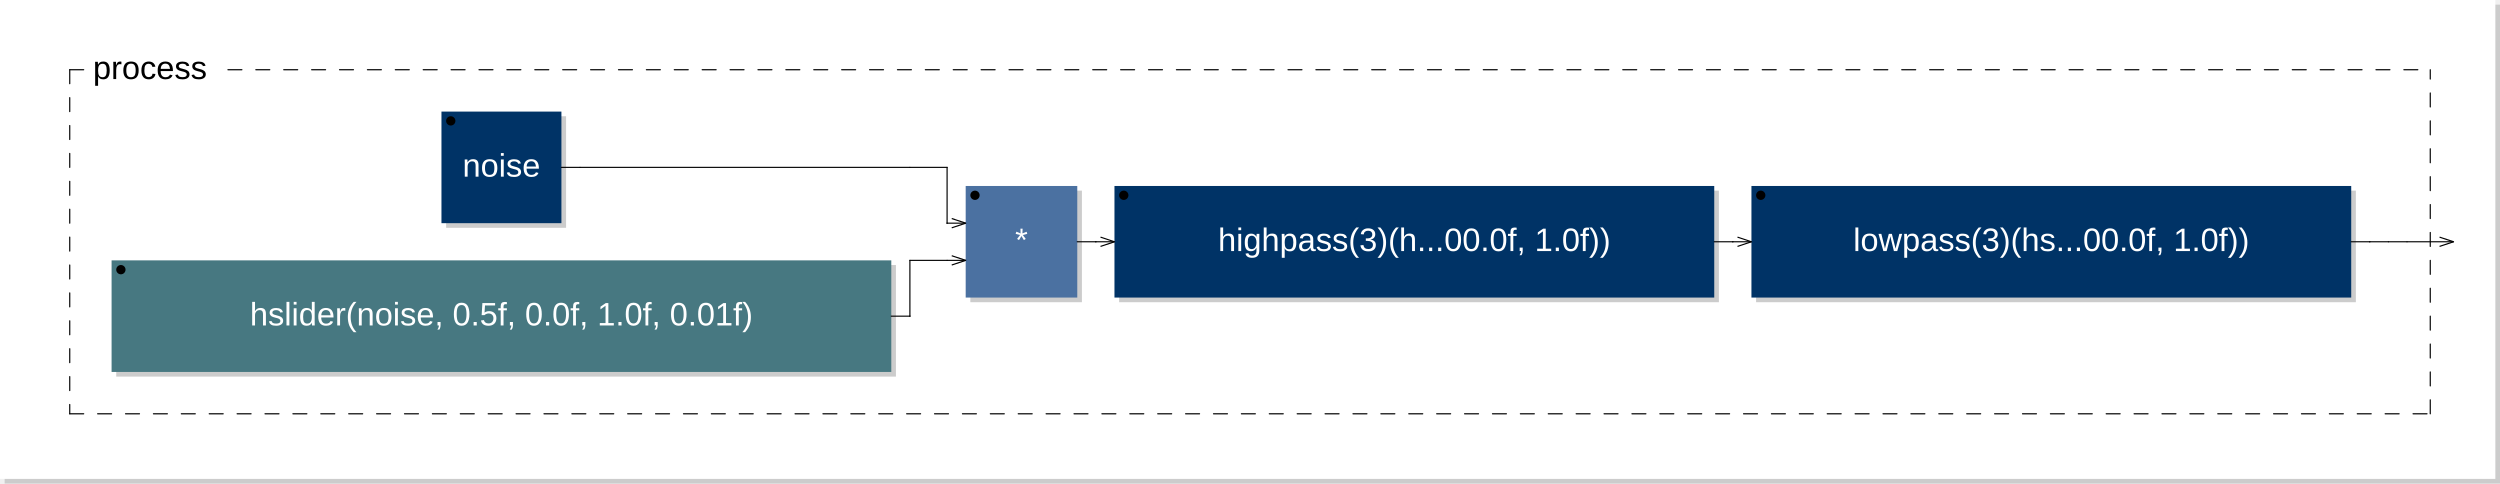
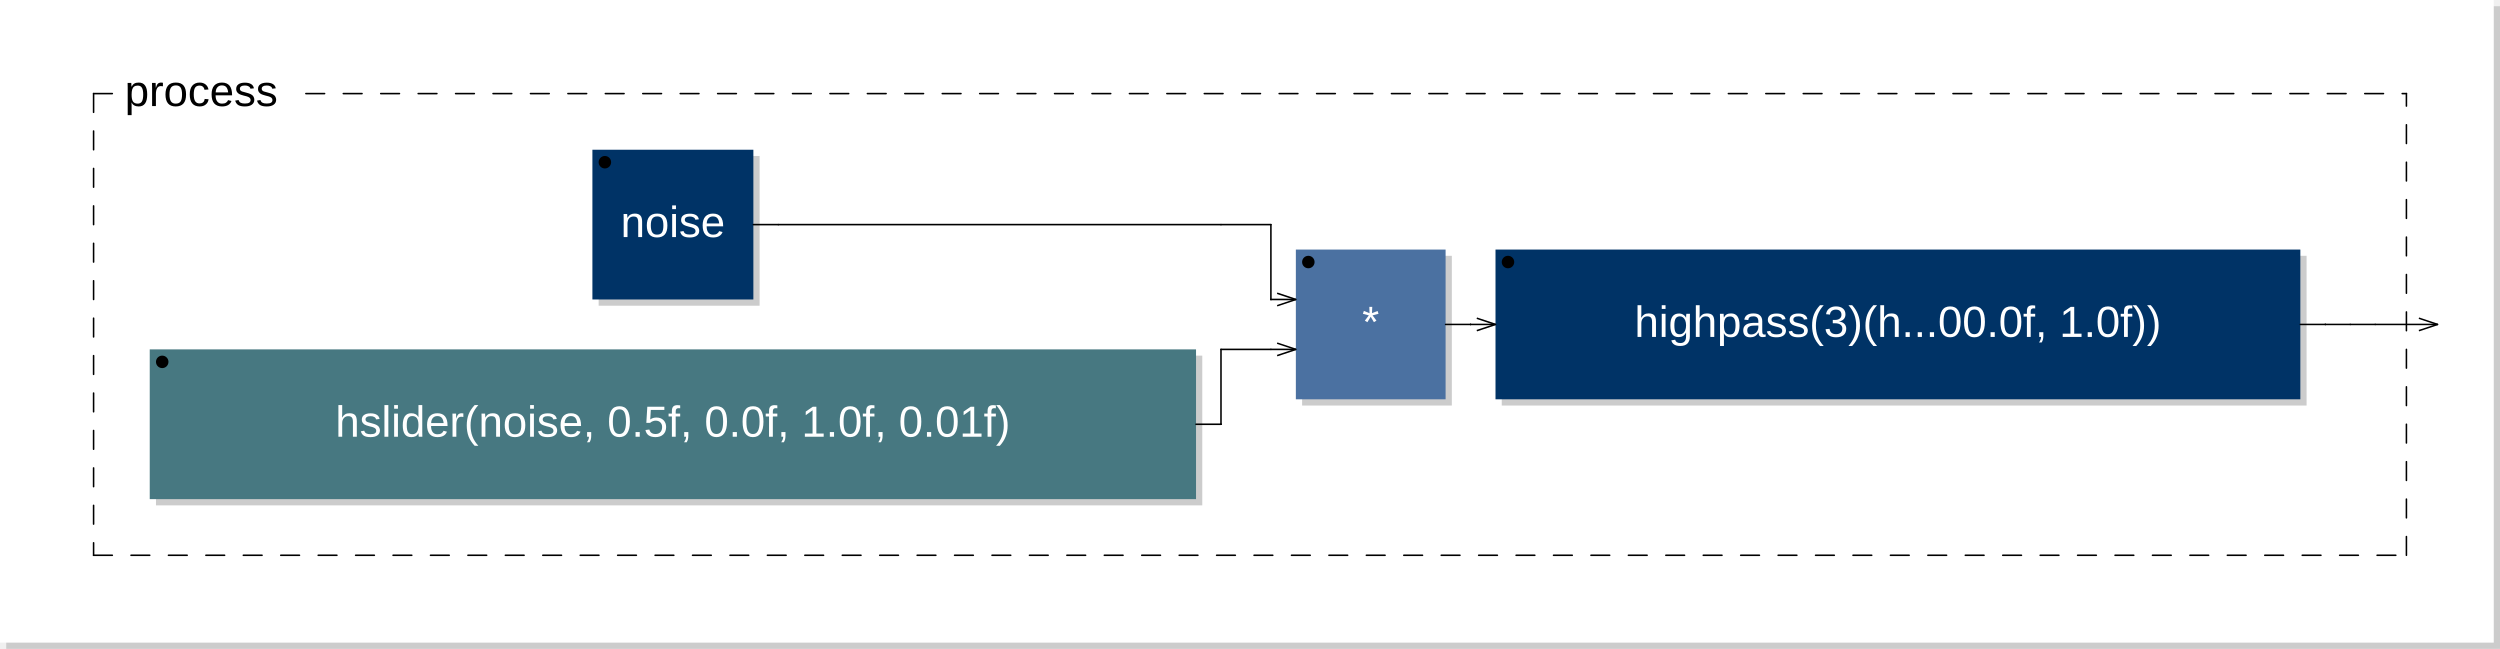
- <svg xmlns="http://www.w3.org/2000/svg" xmlns:xlink="http://www.w3.org/1999/xlink" viewBox="0 0 537.7 104" width="268.85mm" height="52mm" version="1.1">
-   <rect x="1" y="1" width="536.7" height="103" rx="0" ry="0" style="stroke:none;fill:#cccccc;" />
-   <rect x="0" y="0" width="536.7" height="103" rx="0" ry="0" style="stroke:none;fill:#ffffff;" />
+ <svg xmlns="http://www.w3.org/2000/svg" xmlns:xlink="http://www.w3.org/1999/xlink" viewBox="0 0 400.7 104" width="200.35mm" height="52mm" version="1.1">
+   <rect x="1" y="1" width="399.7" height="103" rx="0" ry="0" style="stroke:none;fill:#cccccc;" />
+   <rect x="0" y="0" width="399.7" height="103" rx="0" ry="0" style="stroke:none;fill:#ffffff;" />
  <text x="10" y="7" font-family="Arial" font-size="7" />
-   <a xlink:href="noise-0x7f6e380303f0.svg">
+   <a xlink:href="noise-0x7f62d0030830.svg">
    <rect x="95.95" y="25" width="25.8" height="24" rx="0" ry="0" style="stroke:none;fill:#cccccc;" />
    <rect x="94.95" y="24" width="25.8" height="24" rx="0" ry="0" style="stroke:none;fill:#003366;" />
  </a>
-   <a xlink:href="noise-0x7f6e380303f0.svg">
+   <a xlink:href="noise-0x7f62d0030830.svg">
    <text x="107.85" y="38" font-family="Arial" font-size="7" text-anchor="middle" fill="#FFFFFF">noise</text>
  </a>
  <circle cx="96.95" cy="26" r="1" />
  <rect x="25" y="57" width="167.7" height="24" rx="0" ry="0" style="stroke:none;fill:#cccccc;" />
  <rect x="24" y="56" width="167.7" height="24" rx="0" ry="0" style="stroke:none;fill:#477881;" />
  <text x="107.85" y="70" font-family="Arial" font-size="7" text-anchor="middle" fill="#FFFFFF">hslider(noise, 0.5f, 0.0f, 1.0f, 0.01f)</text>
  <circle cx="26" cy="58" r="1" />
  <rect x="208.7" y="41" width="24" height="24" rx="0" ry="0" style="stroke:none;fill:#cccccc;" />
  <rect x="207.7" y="40" width="24" height="24" rx="0" ry="0" style="stroke:none;fill:#4B71A1;" />
  <text x="219.7" y="54" font-family="Arial" font-size="7" text-anchor="middle" fill="#FFFFFF">*</text>
  <circle cx="209.7" cy="42" r="1" />
  <line x1="204.7" y1="47" x2="207.7" y2="48" transform="rotate(0,207.7,48)" style="stroke: black; stroke-width:0.25;" />
  <line x1="204.7" y1="49" x2="207.7" y2="48" transform="rotate(0,207.7,48)" style="stroke: black; stroke-width:0.25;" />
  <line x1="204.7" y1="55" x2="207.7" y2="56" transform="rotate(0,207.7,56)" style="stroke: black; stroke-width:0.25;" />
  <line x1="204.7" y1="57" x2="207.7" y2="56" transform="rotate(0,207.7,56)" style="stroke: black; stroke-width:0.25;" />
-   <a xlink:href="highpass-0x7f6e3838e3d0.svg">
+   <a xlink:href="highpass-0x7f62d030ef50.svg">
    <rect x="240.7" y="41" width="129" height="24" rx="0" ry="0" style="stroke:none;fill:#cccccc;" />
    <rect x="239.7" y="40" width="129" height="24" rx="0" ry="0" style="stroke:none;fill:#003366;" />
  </a>
-   <a xlink:href="highpass-0x7f6e3838e3d0.svg">
+   <a xlink:href="highpass-0x7f62d030ef50.svg">
    <text x="304.2" y="54" font-family="Arial" font-size="7" text-anchor="middle" fill="#FFFFFF">highpass(3)(h...00.0f, 1.0f))</text>
  </a>
  <circle cx="241.7" cy="42" r="1" />
  <line x1="236.7" y1="51" x2="239.7" y2="52" transform="rotate(0,239.7,52)" style="stroke: black; stroke-width:0.25;" />
  <line x1="236.7" y1="53" x2="239.7" y2="52" transform="rotate(0,239.7,52)" style="stroke: black; stroke-width:0.25;" />
-   <a xlink:href="lowpass-0x7f6e3838efa0.svg">
-     <rect x="377.7" y="41" width="129" height="24" rx="0" ry="0" style="stroke:none;fill:#cccccc;" />
-     <rect x="376.7" y="40" width="129" height="24" rx="0" ry="0" style="stroke:none;fill:#003366;" />
-   </a>
-   <a xlink:href="lowpass-0x7f6e3838efa0.svg">
-     <text x="441.2" y="54" font-family="Arial" font-size="7" text-anchor="middle" fill="#FFFFFF">lowpass(3)(hs...00.0f, 1.0f))</text>
-   </a>
-   <circle cx="378.7" cy="42" r="1" />
-   <line x1="373.7" y1="51" x2="376.7" y2="52" transform="rotate(0,376.7,52)" style="stroke: black; stroke-width:0.25;" />
-   <line x1="373.7" y1="53" x2="376.7" y2="52" transform="rotate(0,376.7,52)" style="stroke: black; stroke-width:0.25;" />
  <line x1="15" y1="15" x2="15" y2="89" style="stroke: black; stroke-linecap:round; stroke-width:0.25; stroke-dasharray:3,3;" />
-   <line x1="15" y1="89" x2="522.7" y2="89" style="stroke: black; stroke-linecap:round; stroke-width:0.25; stroke-dasharray:3,3;" />
-   <line x1="522.7" y1="89" x2="522.7" y2="15" style="stroke: black; stroke-linecap:round; stroke-width:0.25; stroke-dasharray:3,3;" />
+   <line x1="15" y1="89" x2="385.7" y2="89" style="stroke: black; stroke-linecap:round; stroke-width:0.25; stroke-dasharray:3,3;" />
+   <line x1="385.7" y1="89" x2="385.7" y2="15" style="stroke: black; stroke-linecap:round; stroke-width:0.25; stroke-dasharray:3,3;" />
  <line x1="15" y1="15" x2="20" y2="15" style="stroke: black; stroke-linecap:round; stroke-width:0.25; stroke-dasharray:3,3;" />
-   <line x1="49.025" y1="15" x2="522.7" y2="15" style="stroke: black; stroke-linecap:round; stroke-width:0.25; stroke-dasharray:3,3;" />
+   <line x1="49.025" y1="15" x2="385.7" y2="15" style="stroke: black; stroke-linecap:round; stroke-width:0.25; stroke-dasharray:3,3;" />
  <text x="20" y="17" font-family="Arial" font-size="7">process</text>
-   <line x1="524.7" y1="51" x2="527.7" y2="52" transform="rotate(0,527.7,52)" style="stroke: black; stroke-width:0.25;" />
-   <line x1="524.7" y1="53" x2="527.7" y2="52" transform="rotate(0,527.7,52)" style="stroke: black; stroke-width:0.25;" />
+   <line x1="387.7" y1="51" x2="390.7" y2="52" transform="rotate(0,390.7,52)" style="stroke: black; stroke-width:0.25;" />
+   <line x1="387.7" y1="53" x2="390.7" y2="52" transform="rotate(0,390.7,52)" style="stroke: black; stroke-width:0.25;" />
  <line x1="120.75" y1="36" x2="124.75" y2="36" style="stroke:black; stroke-linecap:round; stroke-width:0.25;" />
  <line x1="124.75" y1="36" x2="195.7" y2="36" style="stroke:black; stroke-linecap:round; stroke-width:0.25;" />
  <line x1="191.7" y1="68" x2="195.7" y2="68" style="stroke:black; stroke-linecap:round; stroke-width:0.25;" />
  <line x1="195.7" y1="36" x2="203.7" y2="36" style="stroke:black; stroke-linecap:round; stroke-width:0.25;" />
  <line x1="195.7" y1="56" x2="203.7" y2="56" style="stroke:black; stroke-linecap:round; stroke-width:0.25;" />
  <line x1="195.7" y1="68" x2="195.7" y2="56" style="stroke:black; stroke-linecap:round; stroke-width:0.25;" />
  <line x1="195.7" y1="68" x2="195.7" y2="68" style="stroke:black; stroke-linecap:round; stroke-width:0.25;" />
  <line x1="203.7" y1="36" x2="203.7" y2="48" style="stroke:black; stroke-linecap:round; stroke-width:0.25;" />
  <line x1="203.7" y1="48" x2="203.7" y2="48" style="stroke:black; stroke-linecap:round; stroke-width:0.25;" />
  <line x1="203.7" y1="48" x2="207.7" y2="48" style="stroke:black; stroke-linecap:round; stroke-width:0.25;" />
  <line x1="203.7" y1="56" x2="207.7" y2="56" style="stroke:black; stroke-linecap:round; stroke-width:0.25;" />
  <line x1="231.7" y1="52" x2="235.7" y2="52" style="stroke:black; stroke-linecap:round; stroke-width:0.25;" />
  <line x1="235.7" y1="52" x2="235.7" y2="52" style="stroke:black; stroke-linecap:round; stroke-width:0.25;" />
  <line x1="235.7" y1="52" x2="239.7" y2="52" style="stroke:black; stroke-linecap:round; stroke-width:0.25;" />
  <line x1="368.7" y1="52" x2="372.7" y2="52" style="stroke:black; stroke-linecap:round; stroke-width:0.25;" />
  <line x1="372.7" y1="52" x2="372.7" y2="52" style="stroke:black; stroke-linecap:round; stroke-width:0.25;" />
  <line x1="372.7" y1="52" x2="376.7" y2="52" style="stroke:black; stroke-linecap:round; stroke-width:0.25;" />
-   <line x1="505.7" y1="52" x2="509.7" y2="52" style="stroke:black; stroke-linecap:round; stroke-width:0.25;" />
-   <line x1="509.7" y1="52" x2="509.7" y2="52" style="stroke:black; stroke-linecap:round; stroke-width:0.25;" />
-   <line x1="509.7" y1="52" x2="513.7" y2="52" style="stroke:black; stroke-linecap:round; stroke-width:0.25;" />
-   <line x1="513.7" y1="52" x2="517.7" y2="52" style="stroke:black; stroke-linecap:round; stroke-width:0.25;" />
-   <line x1="517.7" y1="52" x2="527.7" y2="52" style="stroke:black; stroke-linecap:round; stroke-width:0.25;" />
+   <line x1="376.7" y1="52" x2="380.7" y2="52" style="stroke:black; stroke-linecap:round; stroke-width:0.25;" />
+   <line x1="380.7" y1="52" x2="390.7" y2="52" style="stroke:black; stroke-linecap:round; stroke-width:0.25;" />
</svg>
